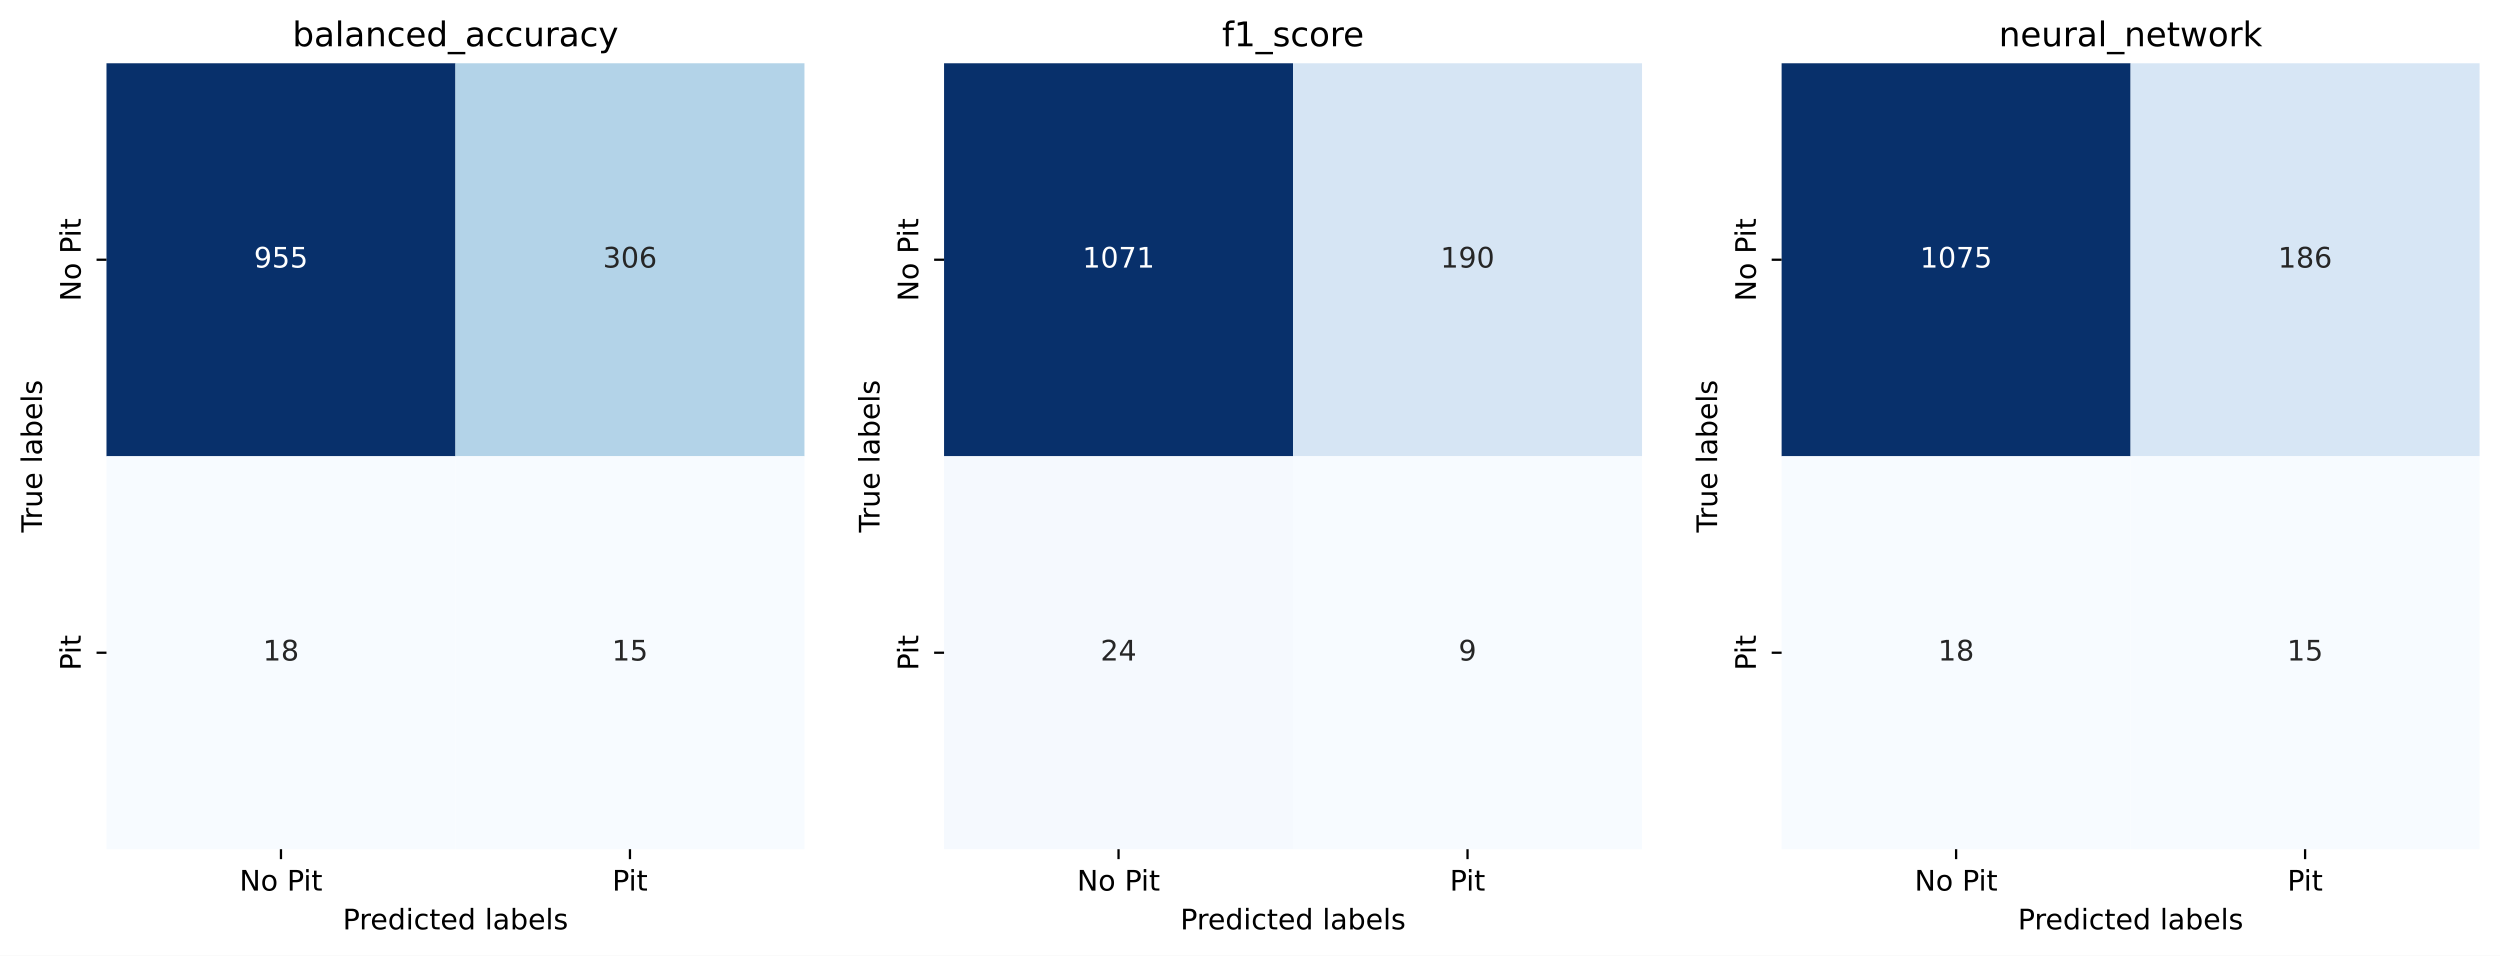
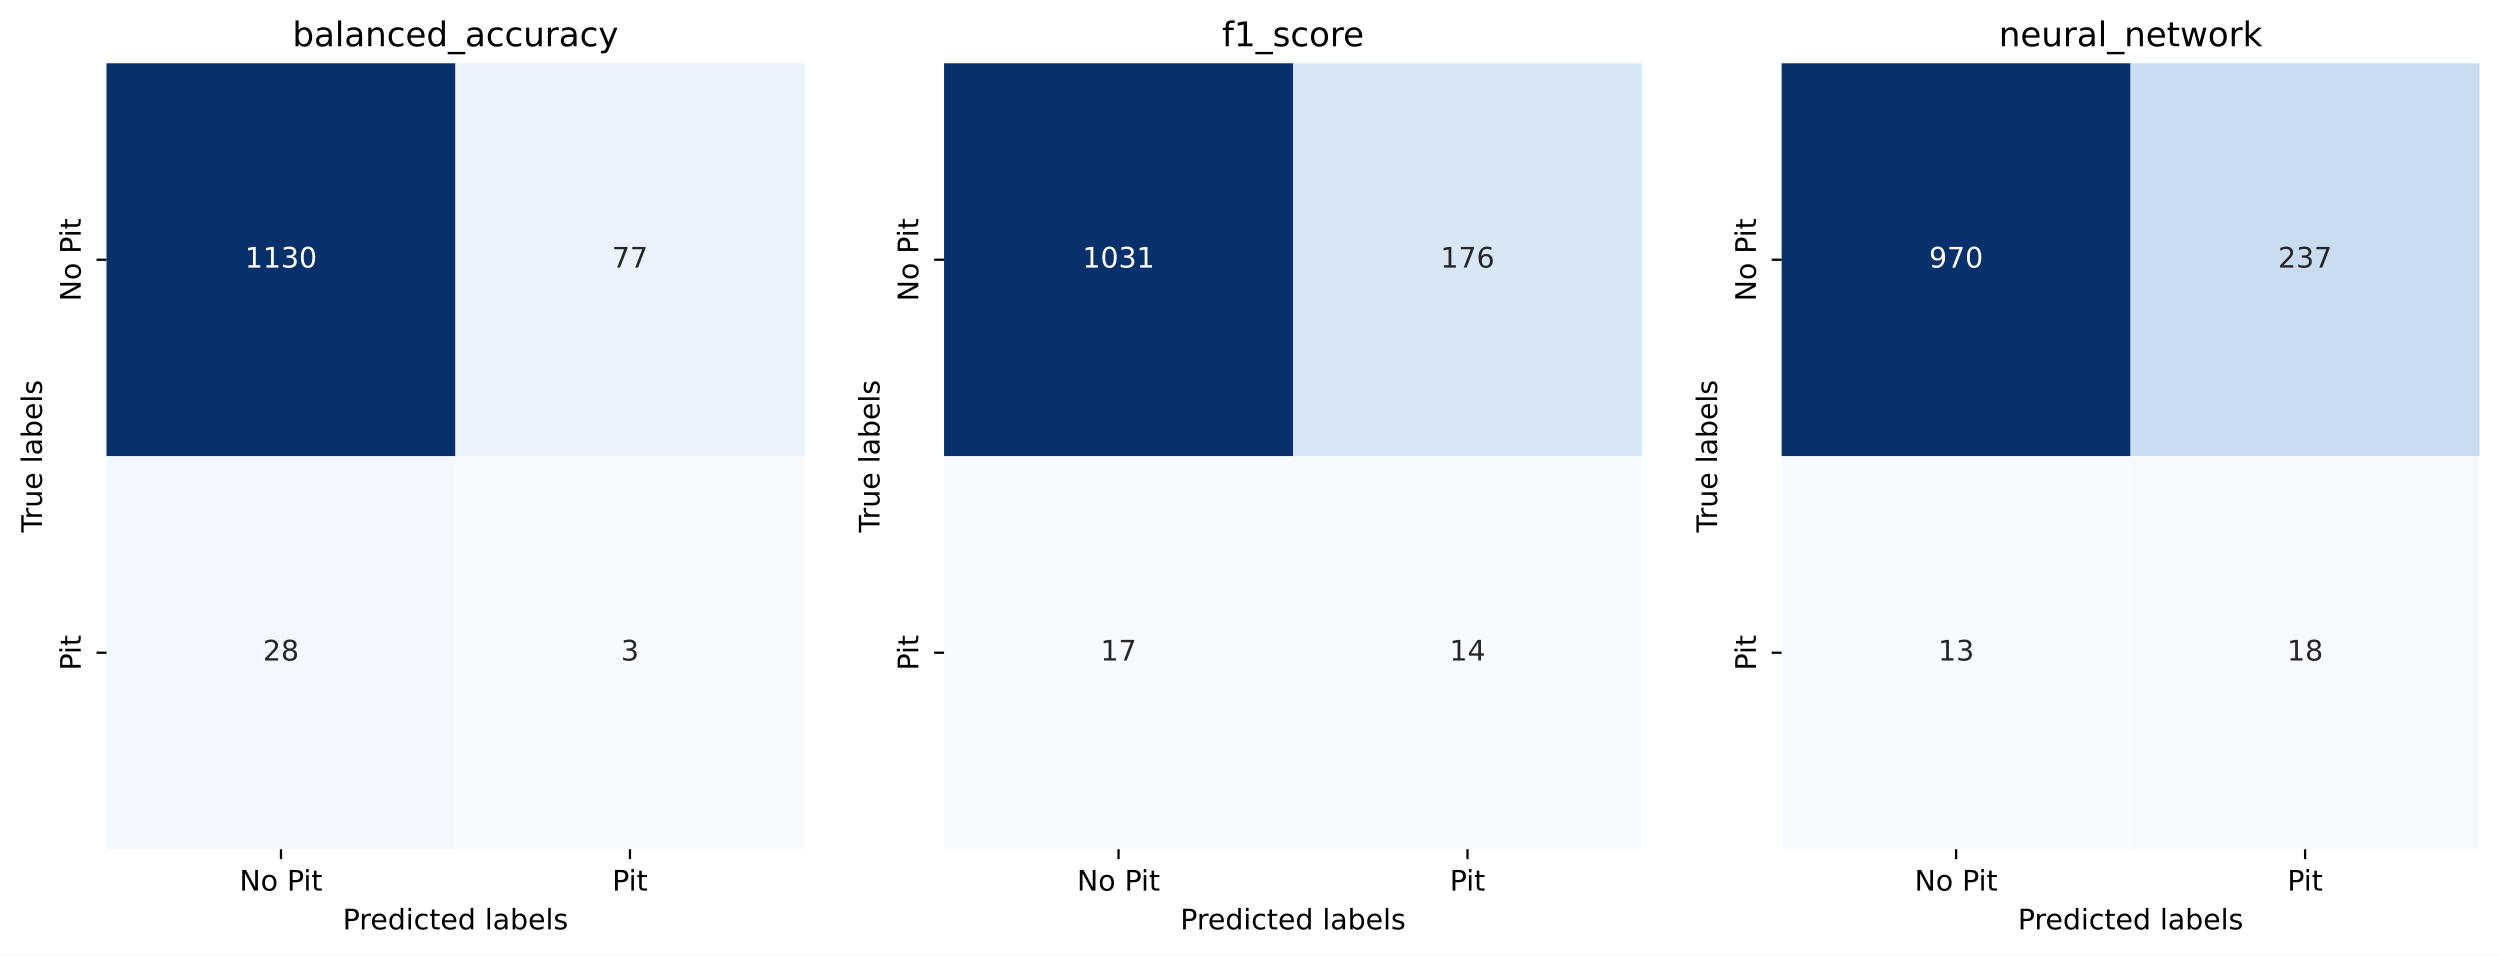
<svg xmlns="http://www.w3.org/2000/svg" xmlns:xlink="http://www.w3.org/1999/xlink" width="881.756pt" height="337.074pt" viewBox="0 0 881.756 337.074" version="1.1">
  <defs>
    <style type="text/css">*{stroke-linejoin: round; stroke-linecap: butt}</style>
  </defs>
  <g id="figure_1">
    <g id="patch_1">
      <path d="M 0 337.074  L 881.756 337.074  L 881.756 0  L 0 0  z " style="fill: #ffffff" />
    </g>
    <g id="axes_1">
      <g id="patch_2">
        <path d="M 37.556 299.518  L 283.733 299.518  L 283.733 22.318  L 37.556 22.318  z " style="fill: #ffffff" />
      </g>
      <g id="QuadMesh_1">
-         <path d="M 37.556 22.318  L 160.644 22.318  L 160.644 160.918  L 37.556 160.918  L 37.556 22.318  " clip-path="url(#pa06f7197fa)" style="fill: #08306b" />
-         <path d="M 160.644 22.318  L 283.733 22.318  L 283.733 160.918  L 160.644 160.918  L 160.644 22.318  " clip-path="url(#pa06f7197fa)" style="fill: #b3d3e8" />
-         <path d="M 37.556 160.918  L 160.644 160.918  L 160.644 299.518  L 37.556 299.518  L 37.556 160.918  " clip-path="url(#pa06f7197fa)" style="fill: #f7fbff" />
-         <path d="M 160.644 160.918  L 283.733 160.918  L 283.733 299.518  L 160.644 299.518  L 160.644 160.918  " clip-path="url(#pa06f7197fa)" style="fill: #f7fbff" />
+         <path d="M 37.556 22.318  L 160.644 22.318  L 160.644 160.918  L 37.556 160.918  L 37.556 22.318  " clip-path="url(#pa696f016d9)" style="fill: #08306b" />
+         <path d="M 160.644 22.318  L 283.733 22.318  L 283.733 160.918  L 160.644 160.918  L 160.644 22.318  " clip-path="url(#pa696f016d9)" style="fill: #eaf3fb" />
+         <path d="M 37.556 160.918  L 160.644 160.918  L 160.644 299.518  L 37.556 299.518  L 37.556 160.918  " clip-path="url(#pa696f016d9)" style="fill: #f3f8fe" />
+         <path d="M 160.644 160.918  L 283.733 160.918  L 283.733 299.518  L 160.644 299.518  L 160.644 160.918  " clip-path="url(#pa696f016d9)" style="fill: #f7fbff" />
      </g>
      <g id="matplotlib.axis_1">
        <g id="xtick_1">
          <g id="line2d_1">
            <defs>
-               <path id="m67574d84f0" d="M 0 0  L 0 3.5  " style="stroke: #000000; stroke-width: 0.8" />
+               <path id="m211d14f807" d="M 0 0  L 0 3.5  " style="stroke: #000000; stroke-width: 0.8" />
            </defs>
            <g>
-               <use xlink:href="#m67574d84f0" x="99.1" y="299.518" style="stroke: #000000; stroke-width: 0.8" />
+               <use xlink:href="#m211d14f807" x="99.1" y="299.518" style="stroke: #000000; stroke-width: 0.8" />
            </g>
          </g>
          <g id="text_1">
            <g transform="translate(84.45974 314.1166) scale(0.1 -0.1)">
              <defs>
                <path id="DejaVuSans-4e" d="M 628 4666  L 1478 4666  L 3547 763  L 3547 4666  L 4159 4666  L 4159 0  L 3309 0  L 1241 3903  L 1241 0  L 628 0  L 628 4666  z " transform="scale(0.015625)" />
                <path id="DejaVuSans-6f" d="M 1959 3097  Q 1497 3097 1228 2736  Q 959 2375 959 1747  Q 959 1119 1226 758  Q 1494 397 1959 397  Q 2419 397 2687 759  Q 2956 1122 2956 1747  Q 2956 2369 2687 2733  Q 2419 3097 1959 3097  z M 1959 3584  Q 2709 3584 3137 3096  Q 3566 2609 3566 1747  Q 3566 888 3137 398  Q 2709 -91 1959 -91  Q 1206 -91 779 398  Q 353 888 353 1747  Q 353 2609 779 3096  Q 1206 3584 1959 3584  z " transform="scale(0.015625)" />
                <path id="DejaVuSans-20" transform="scale(0.015625)" />
                <path id="DejaVuSans-50" d="M 1259 4147  L 1259 2394  L 2053 2394  Q 2494 2394 2734 2622  Q 2975 2850 2975 3272  Q 2975 3691 2734 3919  Q 2494 4147 2053 4147  L 1259 4147  z M 628 4666  L 2053 4666  Q 2838 4666 3239 4311  Q 3641 3956 3641 3272  Q 3641 2581 3239 2228  Q 2838 1875 2053 1875  L 1259 1875  L 1259 0  L 628 0  L 628 4666  z " transform="scale(0.015625)" />
                <path id="DejaVuSans-69" d="M 603 3500  L 1178 3500  L 1178 0  L 603 0  L 603 3500  z M 603 4863  L 1178 4863  L 1178 4134  L 603 4134  L 603 4863  z " transform="scale(0.015625)" />
                <path id="DejaVuSans-74" d="M 1172 4494  L 1172 3500  L 2356 3500  L 2356 3053  L 1172 3053  L 1172 1153  Q 1172 725 1289 603  Q 1406 481 1766 481  L 2356 481  L 2356 0  L 1766 0  Q 1100 0 847 248  Q 594 497 594 1153  L 594 3053  L 172 3053  L 172 3500  L 594 3500  L 594 4494  L 1172 4494  z " transform="scale(0.015625)" />
              </defs>
              <use xlink:href="#DejaVuSans-4e" />
              <use xlink:href="#DejaVuSans-6f" x="74.805" />
              <use xlink:href="#DejaVuSans-20" x="135.986" />
              <use xlink:href="#DejaVuSans-50" x="167.773" />
              <use xlink:href="#DejaVuSans-69" x="225.826" />
              <use xlink:href="#DejaVuSans-74" x="253.609" />
            </g>
          </g>
        </g>
        <g id="xtick_2">
          <g id="line2d_2">
            <g>
-               <use xlink:href="#m67574d84f0" x="222.189" y="299.518" style="stroke: #000000; stroke-width: 0.8" />
+               <use xlink:href="#m211d14f807" x="222.189" y="299.518" style="stroke: #000000; stroke-width: 0.8" />
            </g>
          </g>
          <g id="text_2">
            <g transform="translate(215.937 314.1166) scale(0.1 -0.1)">
              <use xlink:href="#DejaVuSans-50" />
              <use xlink:href="#DejaVuSans-69" x="58.053" />
              <use xlink:href="#DejaVuSans-74" x="85.836" />
            </g>
          </g>
        </g>
        <g id="text_3">
          <g transform="translate(120.8875 327.7947) scale(0.1 -0.1)">
            <defs>
              <path id="DejaVuSans-72" d="M 2631 2963  Q 2534 3019 2420 3045  Q 2306 3072 2169 3072  Q 1681 3072 1420 2755  Q 1159 2438 1159 1844  L 1159 0  L 581 0  L 581 3500  L 1159 3500  L 1159 2956  Q 1341 3275 1631 3429  Q 1922 3584 2338 3584  Q 2397 3584 2469 3576  Q 2541 3569 2628 3553  L 2631 2963  z " transform="scale(0.015625)" />
              <path id="DejaVuSans-65" d="M 3597 1894  L 3597 1613  L 953 1613  Q 991 1019 1311 708  Q 1631 397 2203 397  Q 2534 397 2845 478  Q 3156 559 3463 722  L 3463 178  Q 3153 47 2828 -22  Q 2503 -91 2169 -91  Q 1331 -91 842 396  Q 353 884 353 1716  Q 353 2575 817 3079  Q 1281 3584 2069 3584  Q 2775 3584 3186 3129  Q 3597 2675 3597 1894  z M 3022 2063  Q 3016 2534 2758 2815  Q 2500 3097 2075 3097  Q 1594 3097 1305 2825  Q 1016 2553 972 2059  L 3022 2063  z " transform="scale(0.015625)" />
              <path id="DejaVuSans-64" d="M 2906 2969  L 2906 4863  L 3481 4863  L 3481 0  L 2906 0  L 2906 525  Q 2725 213 2448 61  Q 2172 -91 1784 -91  Q 1150 -91 751 415  Q 353 922 353 1747  Q 353 2572 751 3078  Q 1150 3584 1784 3584  Q 2172 3584 2448 3432  Q 2725 3281 2906 2969  z M 947 1747  Q 947 1113 1208 752  Q 1469 391 1925 391  Q 2381 391 2643 752  Q 2906 1113 2906 1747  Q 2906 2381 2643 2742  Q 2381 3103 1925 3103  Q 1469 3103 1208 2742  Q 947 2381 947 1747  z " transform="scale(0.015625)" />
              <path id="DejaVuSans-63" d="M 3122 3366  L 3122 2828  Q 2878 2963 2633 3030  Q 2388 3097 2138 3097  Q 1578 3097 1268 2742  Q 959 2388 959 1747  Q 959 1106 1268 751  Q 1578 397 2138 397  Q 2388 397 2633 464  Q 2878 531 3122 666  L 3122 134  Q 2881 22 2623 -34  Q 2366 -91 2075 -91  Q 1284 -91 818 406  Q 353 903 353 1747  Q 353 2603 823 3093  Q 1294 3584 2113 3584  Q 2378 3584 2631 3529  Q 2884 3475 3122 3366  z " transform="scale(0.015625)" />
              <path id="DejaVuSans-6c" d="M 603 4863  L 1178 4863  L 1178 0  L 603 0  L 603 4863  z " transform="scale(0.015625)" />
              <path id="DejaVuSans-61" d="M 2194 1759  Q 1497 1759 1228 1600  Q 959 1441 959 1056  Q 959 750 1161 570  Q 1363 391 1709 391  Q 2188 391 2477 730  Q 2766 1069 2766 1631  L 2766 1759  L 2194 1759  z M 3341 1997  L 3341 0  L 2766 0  L 2766 531  Q 2569 213 2275 61  Q 1981 -91 1556 -91  Q 1019 -91 701 211  Q 384 513 384 1019  Q 384 1609 779 1909  Q 1175 2209 1959 2209  L 2766 2209  L 2766 2266  Q 2766 2663 2505 2880  Q 2244 3097 1772 3097  Q 1472 3097 1187 3025  Q 903 2953 641 2809  L 641 3341  Q 956 3463 1253 3523  Q 1550 3584 1831 3584  Q 2591 3584 2966 3190  Q 3341 2797 3341 1997  z " transform="scale(0.015625)" />
              <path id="DejaVuSans-62" d="M 3116 1747  Q 3116 2381 2855 2742  Q 2594 3103 2138 3103  Q 1681 3103 1420 2742  Q 1159 2381 1159 1747  Q 1159 1113 1420 752  Q 1681 391 2138 391  Q 2594 391 2855 752  Q 3116 1113 3116 1747  z M 1159 2969  Q 1341 3281 1617 3432  Q 1894 3584 2278 3584  Q 2916 3584 3314 3078  Q 3713 2572 3713 1747  Q 3713 922 3314 415  Q 2916 -91 2278 -91  Q 1894 -91 1617 61  Q 1341 213 1159 525  L 1159 0  L 581 0  L 581 4863  L 1159 4863  L 1159 2969  z " transform="scale(0.015625)" />
              <path id="DejaVuSans-73" d="M 2834 3397  L 2834 2853  Q 2591 2978 2328 3040  Q 2066 3103 1784 3103  Q 1356 3103 1142 2972  Q 928 2841 928 2578  Q 928 2378 1081 2264  Q 1234 2150 1697 2047  L 1894 2003  Q 2506 1872 2764 1633  Q 3022 1394 3022 966  Q 3022 478 2636 193  Q 2250 -91 1575 -91  Q 1294 -91 989 -36  Q 684 19 347 128  L 347 722  Q 666 556 975 473  Q 1284 391 1588 391  Q 1994 391 2212 530  Q 2431 669 2431 922  Q 2431 1156 2273 1281  Q 2116 1406 1581 1522  L 1381 1569  Q 847 1681 609 1914  Q 372 2147 372 2553  Q 372 3047 722 3315  Q 1072 3584 1716 3584  Q 2034 3584 2315 3537  Q 2597 3491 2834 3397  z " transform="scale(0.015625)" />
            </defs>
            <use xlink:href="#DejaVuSans-50" />
            <use xlink:href="#DejaVuSans-72" x="58.553" />
            <use xlink:href="#DejaVuSans-65" x="97.416" />
            <use xlink:href="#DejaVuSans-64" x="158.939" />
            <use xlink:href="#DejaVuSans-69" x="222.416" />
            <use xlink:href="#DejaVuSans-63" x="250.199" />
            <use xlink:href="#DejaVuSans-74" x="305.18" />
            <use xlink:href="#DejaVuSans-65" x="344.389" />
            <use xlink:href="#DejaVuSans-64" x="405.912" />
            <use xlink:href="#DejaVuSans-20" x="469.389" />
            <use xlink:href="#DejaVuSans-6c" x="501.176" />
            <use xlink:href="#DejaVuSans-61" x="528.959" />
            <use xlink:href="#DejaVuSans-62" x="590.238" />
            <use xlink:href="#DejaVuSans-65" x="653.715" />
            <use xlink:href="#DejaVuSans-6c" x="715.238" />
            <use xlink:href="#DejaVuSans-73" x="743.021" />
          </g>
        </g>
      </g>
      <g id="matplotlib.axis_2">
        <g id="ytick_1">
          <g id="line2d_3">
            <defs>
-               <path id="m6590f3de34" d="M 0 0  L -3.5 0  " style="stroke: #000000; stroke-width: 0.8" />
+               <path id="mee64a0649a" d="M 0 0  L -3.5 0  " style="stroke: #000000; stroke-width: 0.8" />
            </defs>
            <g>
-               <use xlink:href="#m6590f3de34" x="37.556" y="91.618" style="stroke: #000000; stroke-width: 0.8" />
+               <use xlink:href="#mee64a0649a" x="37.556" y="91.618" style="stroke: #000000; stroke-width: 0.8" />
            </g>
          </g>
          <g id="text_4">
            <g transform="translate(28.47656 106.2588) rotate(-90) scale(0.1 -0.1)">
              <use xlink:href="#DejaVuSans-4e" />
              <use xlink:href="#DejaVuSans-6f" x="74.805" />
              <use xlink:href="#DejaVuSans-20" x="135.986" />
              <use xlink:href="#DejaVuSans-50" x="167.773" />
              <use xlink:href="#DejaVuSans-69" x="225.826" />
              <use xlink:href="#DejaVuSans-74" x="253.609" />
            </g>
          </g>
        </g>
        <g id="ytick_2">
          <g id="line2d_4">
            <g>
-               <use xlink:href="#m6590f3de34" x="37.556" y="230.218" style="stroke: #000000; stroke-width: 0.8" />
+               <use xlink:href="#mee64a0649a" x="37.556" y="230.218" style="stroke: #000000; stroke-width: 0.8" />
            </g>
          </g>
          <g id="text_5">
            <g transform="translate(28.47656 236.4697) rotate(-90) scale(0.1 -0.1)">
              <use xlink:href="#DejaVuSans-50" />
              <use xlink:href="#DejaVuSans-69" x="58.053" />
              <use xlink:href="#DejaVuSans-74" x="85.836" />
            </g>
          </g>
        </g>
        <g id="text_6">
          <g transform="translate(14.79844 187.822) rotate(-90) scale(0.1 -0.1)">
            <defs>
              <path id="DejaVuSans-54" d="M -19 4666  L 3928 4666  L 3928 4134  L 2272 4134  L 2272 0  L 1638 0  L 1638 4134  L -19 4134  L -19 4666  z " transform="scale(0.015625)" />
              <path id="DejaVuSans-75" d="M 544 1381  L 544 3500  L 1119 3500  L 1119 1403  Q 1119 906 1312 657  Q 1506 409 1894 409  Q 2359 409 2629 706  Q 2900 1003 2900 1516  L 2900 3500  L 3475 3500  L 3475 0  L 2900 0  L 2900 538  Q 2691 219 2414 64  Q 2138 -91 1772 -91  Q 1169 -91 856 284  Q 544 659 544 1381  z M 1991 3584  L 1991 3584  z " transform="scale(0.015625)" />
            </defs>
            <use xlink:href="#DejaVuSans-54" />
            <use xlink:href="#DejaVuSans-72" x="46.334" />
            <use xlink:href="#DejaVuSans-75" x="87.447" />
            <use xlink:href="#DejaVuSans-65" x="150.826" />
            <use xlink:href="#DejaVuSans-20" x="212.35" />
            <use xlink:href="#DejaVuSans-6c" x="244.137" />
            <use xlink:href="#DejaVuSans-61" x="271.92" />
            <use xlink:href="#DejaVuSans-62" x="333.199" />
            <use xlink:href="#DejaVuSans-65" x="396.676" />
            <use xlink:href="#DejaVuSans-6c" x="458.199" />
            <use xlink:href="#DejaVuSans-73" x="485.982" />
          </g>
        </g>
      </g>
      <g id="text_7">
-         <g style="fill: #ffffff" transform="translate(89.55662 94.3775) scale(0.1 -0.1)">
-           <defs>
-             <path id="DejaVuSans-39" d="M 703 97  L 703 672  Q 941 559 1184 500  Q 1428 441 1663 441  Q 2288 441 2617 861  Q 2947 1281 2994 2138  Q 2813 1869 2534 1725  Q 2256 1581 1919 1581  Q 1219 1581 811 2004  Q 403 2428 403 3163  Q 403 3881 828 4315  Q 1253 4750 1959 4750  Q 2769 4750 3195 4129  Q 3622 3509 3622 2328  Q 3622 1225 3098 567  Q 2575 -91 1691 -91  Q 1453 -91 1209 -44  Q 966 3 703 97  z M 1959 2075  Q 2384 2075 2632 2365  Q 2881 2656 2881 3163  Q 2881 3666 2632 3958  Q 2384 4250 1959 4250  Q 1534 4250 1286 3958  Q 1038 3666 1038 3163  Q 1038 2656 1286 2365  Q 1534 2075 1959 2075  z " transform="scale(0.015625)" />
-             <path id="DejaVuSans-35" d="M 691 4666  L 3169 4666  L 3169 4134  L 1269 4134  L 1269 2991  Q 1406 3038 1543 3061  Q 1681 3084 1819 3084  Q 2600 3084 3056 2656  Q 3513 2228 3513 1497  Q 3513 744 3044 326  Q 2575 -91 1722 -91  Q 1428 -91 1123 -41  Q 819 9 494 109  L 494 744  Q 775 591 1075 516  Q 1375 441 1709 441  Q 2250 441 2565 725  Q 2881 1009 2881 1497  Q 2881 1984 2565 2268  Q 2250 2553 1709 2553  Q 1456 2553 1204 2497  Q 953 2441 691 2322  L 691 4666  z " transform="scale(0.015625)" />
-           </defs>
-           <use xlink:href="#DejaVuSans-39" />
-           <use xlink:href="#DejaVuSans-35" x="63.623" />
-           <use xlink:href="#DejaVuSans-35" x="127.246" />
-         </g>
-       </g>
-       <g id="text_8">
-         <g style="fill: #262626" transform="translate(212.6449 94.3775) scale(0.1 -0.1)">
-           <defs>
+         <g style="fill: #ffffff" transform="translate(86.37537 94.3775) scale(0.1 -0.1)">
+           <defs>
+             <path id="DejaVuSans-31" d="M 794 531  L 1825 531  L 1825 4091  L 703 3866  L 703 4441  L 1819 4666  L 2450 4666  L 2450 531  L 3481 531  L 3481 0  L 794 0  L 794 531  z " transform="scale(0.015625)" />
            <path id="DejaVuSans-33" d="M 2597 2516  Q 3050 2419 3304 2112  Q 3559 1806 3559 1356  Q 3559 666 3084 287  Q 2609 -91 1734 -91  Q 1441 -91 1130 -33  Q 819 25 488 141  L 488 750  Q 750 597 1062 519  Q 1375 441 1716 441  Q 2309 441 2620 675  Q 2931 909 2931 1356  Q 2931 1769 2642 2001  Q 2353 2234 1838 2234  L 1294 2234  L 1294 2753  L 1863 2753  Q 2328 2753 2575 2939  Q 2822 3125 2822 3475  Q 2822 3834 2567 4026  Q 2313 4219 1838 4219  Q 1578 4219 1281 4162  Q 984 4106 628 3988  L 628 4550  Q 988 4650 1302 4700  Q 1616 4750 1894 4750  Q 2613 4750 3031 4423  Q 3450 4097 3450 3541  Q 3450 3153 3228 2886  Q 3006 2619 2597 2516  z " transform="scale(0.015625)" />
            <path id="DejaVuSans-30" d="M 2034 4250  Q 1547 4250 1301 3770  Q 1056 3291 1056 2328  Q 1056 1369 1301 889  Q 1547 409 2034 409  Q 2525 409 2770 889  Q 3016 1369 3016 2328  Q 3016 3291 2770 3770  Q 2525 4250 2034 4250  z M 2034 4750  Q 2819 4750 3233 4129  Q 3647 3509 3647 2328  Q 3647 1150 3233 529  Q 2819 -91 2034 -91  Q 1250 -91 836 529  Q 422 1150 422 2328  Q 422 3509 836 4129  Q 1250 4750 2034 4750  z " transform="scale(0.015625)" />
-             <path id="DejaVuSans-36" d="M 2113 2584  Q 1688 2584 1439 2293  Q 1191 2003 1191 1497  Q 1191 994 1439 701  Q 1688 409 2113 409  Q 2538 409 2786 701  Q 3034 994 3034 1497  Q 3034 2003 2786 2293  Q 2538 2584 2113 2584  z M 3366 4563  L 3366 3988  Q 3128 4100 2886 4159  Q 2644 4219 2406 4219  Q 1781 4219 1451 3797  Q 1122 3375 1075 2522  Q 1259 2794 1537 2939  Q 1816 3084 2150 3084  Q 2853 3084 3261 2657  Q 3669 2231 3669 1497  Q 3669 778 3244 343  Q 2819 -91 2113 -91  Q 1303 -91 875 529  Q 447 1150 447 2328  Q 447 3434 972 4092  Q 1497 4750 2381 4750  Q 2619 4750 2861 4703  Q 3103 4656 3366 4563  z " transform="scale(0.015625)" />
-           </defs>
-           <use xlink:href="#DejaVuSans-33" />
-           <use xlink:href="#DejaVuSans-30" x="63.623" />
-           <use xlink:href="#DejaVuSans-36" x="127.246" />
+           </defs>
+           <use xlink:href="#DejaVuSans-31" />
+           <use xlink:href="#DejaVuSans-31" x="63.623" />
+           <use xlink:href="#DejaVuSans-33" x="127.246" />
+           <use xlink:href="#DejaVuSans-30" x="190.869" />
+         </g>
+       </g>
+       <g id="text_8">
+         <g style="fill: #262626" transform="translate(215.8261 94.3775) scale(0.1 -0.1)">
+           <defs>
+             <path id="DejaVuSans-37" d="M 525 4666  L 3525 4666  L 3525 4397  L 1831 0  L 1172 0  L 2766 4134  L 525 4134  L 525 4666  z " transform="scale(0.015625)" />
+           </defs>
+           <use xlink:href="#DejaVuSans-37" />
+           <use xlink:href="#DejaVuSans-37" x="63.623" />
        </g>
      </g>
      <g id="text_9">
        <g style="fill: #262626" transform="translate(92.73787 232.9775) scale(0.1 -0.1)">
          <defs>
-             <path id="DejaVuSans-31" d="M 794 531  L 1825 531  L 1825 4091  L 703 3866  L 703 4441  L 1819 4666  L 2450 4666  L 2450 531  L 3481 531  L 3481 0  L 794 0  L 794 531  z " transform="scale(0.015625)" />
+             <path id="DejaVuSans-32" d="M 1228 531  L 3431 531  L 3431 0  L 469 0  L 469 531  Q 828 903 1448 1529  Q 2069 2156 2228 2338  Q 2531 2678 2651 2914  Q 2772 3150 2772 3378  Q 2772 3750 2511 3984  Q 2250 4219 1831 4219  Q 1534 4219 1204 4116  Q 875 4013 500 3803  L 500 4441  Q 881 4594 1212 4672  Q 1544 4750 1819 4750  Q 2544 4750 2975 4387  Q 3406 4025 3406 3419  Q 3406 3131 3298 2873  Q 3191 2616 2906 2266  Q 2828 2175 2409 1742  Q 1991 1309 1228 531  z " transform="scale(0.015625)" />
            <path id="DejaVuSans-38" d="M 2034 2216  Q 1584 2216 1326 1975  Q 1069 1734 1069 1313  Q 1069 891 1326 650  Q 1584 409 2034 409  Q 2484 409 2743 651  Q 3003 894 3003 1313  Q 3003 1734 2745 1975  Q 2488 2216 2034 2216  z M 1403 2484  Q 997 2584 770 2862  Q 544 3141 544 3541  Q 544 4100 942 4425  Q 1341 4750 2034 4750  Q 2731 4750 3128 4425  Q 3525 4100 3525 3541  Q 3525 3141 3298 2862  Q 3072 2584 2669 2484  Q 3125 2378 3379 2068  Q 3634 1759 3634 1313  Q 3634 634 3220 271  Q 2806 -91 2034 -91  Q 1263 -91 848 271  Q 434 634 434 1313  Q 434 1759 690 2068  Q 947 2378 1403 2484  z M 1172 3481  Q 1172 3119 1398 2916  Q 1625 2713 2034 2713  Q 2441 2713 2670 2916  Q 2900 3119 2900 3481  Q 2900 3844 2670 4047  Q 2441 4250 2034 4250  Q 1625 4250 1398 4047  Q 1172 3844 1172 3481  z " transform="scale(0.015625)" />
          </defs>
-           <use xlink:href="#DejaVuSans-31" />
+           <use xlink:href="#DejaVuSans-32" />
          <use xlink:href="#DejaVuSans-38" x="63.623" />
        </g>
      </g>
      <g id="text_10">
-         <g style="fill: #262626" transform="translate(215.8261 232.9775) scale(0.1 -0.1)">
-           <use xlink:href="#DejaVuSans-31" />
-           <use xlink:href="#DejaVuSans-35" x="63.623" />
+         <g style="fill: #262626" transform="translate(219.0074 232.9775) scale(0.1 -0.1)">
+           <use xlink:href="#DejaVuSans-33" />
        </g>
      </g>
      <g id="text_11">
        <g transform="translate(103.141 16.31812) scale(0.12 -0.12)">
          <defs>
            <path id="DejaVuSans-6e" d="M 3513 2113  L 3513 0  L 2938 0  L 2938 2094  Q 2938 2591 2744 2837  Q 2550 3084 2163 3084  Q 1697 3084 1428 2787  Q 1159 2491 1159 1978  L 1159 0  L 581 0  L 581 3500  L 1159 3500  L 1159 2956  Q 1366 3272 1645 3428  Q 1925 3584 2291 3584  Q 2894 3584 3203 3211  Q 3513 2838 3513 2113  z " transform="scale(0.015625)" />
            <path id="DejaVuSans-5f" d="M 3263 -1063  L 3263 -1509  L -63 -1509  L -63 -1063  L 3263 -1063  z " transform="scale(0.015625)" />
            <path id="DejaVuSans-79" d="M 2059 -325  Q 1816 -950 1584 -1140  Q 1353 -1331 966 -1331  L 506 -1331  L 506 -850  L 844 -850  Q 1081 -850 1212 -737  Q 1344 -625 1503 -206  L 1606 56  L 191 3500  L 800 3500  L 1894 763  L 2988 3500  L 3597 3500  L 2059 -325  z " transform="scale(0.015625)" />
          </defs>
          <use xlink:href="#DejaVuSans-62" />
          <use xlink:href="#DejaVuSans-61" x="63.477" />
          <use xlink:href="#DejaVuSans-6c" x="124.756" />
          <use xlink:href="#DejaVuSans-61" x="152.539" />
          <use xlink:href="#DejaVuSans-6e" x="213.818" />
          <use xlink:href="#DejaVuSans-63" x="277.197" />
          <use xlink:href="#DejaVuSans-65" x="332.178" />
          <use xlink:href="#DejaVuSans-64" x="393.701" />
          <use xlink:href="#DejaVuSans-5f" x="457.178" />
          <use xlink:href="#DejaVuSans-61" x="507.178" />
          <use xlink:href="#DejaVuSans-63" x="568.457" />
          <use xlink:href="#DejaVuSans-63" x="623.438" />
          <use xlink:href="#DejaVuSans-75" x="678.418" />
          <use xlink:href="#DejaVuSans-72" x="741.797" />
          <use xlink:href="#DejaVuSans-61" x="782.91" />
          <use xlink:href="#DejaVuSans-63" x="844.189" />
          <use xlink:href="#DejaVuSans-79" x="899.17" />
        </g>
      </g>
    </g>
    <g id="axes_2">
      <g id="patch_3">
        <path d="M 332.968 299.518  L 579.144 299.518  L 579.144 22.318  L 332.968 22.318  z " style="fill: #ffffff" />
      </g>
      <g id="QuadMesh_2">
-         <path d="M 332.968 22.318  L 456.056 22.318  L 456.056 160.918  L 332.968 160.918  L 332.968 22.318  " clip-path="url(#pcb07cebabc)" style="fill: #08306b" />
-         <path d="M 456.056 22.318  L 579.144 22.318  L 579.144 160.918  L 456.056 160.918  L 456.056 22.318  " clip-path="url(#pcb07cebabc)" style="fill: #d6e5f4" />
-         <path d="M 332.968 160.918  L 456.056 160.918  L 456.056 299.518  L 332.968 299.518  L 332.968 160.918  " clip-path="url(#pcb07cebabc)" style="fill: #f5f9fe" />
-         <path d="M 456.056 160.918  L 579.144 160.918  L 579.144 299.518  L 456.056 299.518  L 456.056 160.918  " clip-path="url(#pcb07cebabc)" style="fill: #f7fbff" />
+         <path d="M 332.968 22.318  L 456.056 22.318  L 456.056 160.918  L 332.968 160.918  L 332.968 22.318  " clip-path="url(#pa019aa3d5d)" style="fill: #08306b" />
+         <path d="M 456.056 22.318  L 579.144 22.318  L 579.144 160.918  L 456.056 160.918  L 456.056 22.318  " clip-path="url(#pa019aa3d5d)" style="fill: #d8e7f5" />
+         <path d="M 332.968 160.918  L 456.056 160.918  L 456.056 299.518  L 332.968 299.518  L 332.968 160.918  " clip-path="url(#pa019aa3d5d)" style="fill: #f7fbff" />
+         <path d="M 456.056 160.918  L 579.144 160.918  L 579.144 299.518  L 456.056 299.518  L 456.056 160.918  " clip-path="url(#pa019aa3d5d)" style="fill: #f7fbff" />
      </g>
      <g id="matplotlib.axis_3">
        <g id="xtick_3">
          <g id="line2d_5">
            <g>
-               <use xlink:href="#m67574d84f0" x="394.512" y="299.518" style="stroke: #000000; stroke-width: 0.8" />
+               <use xlink:href="#m211d14f807" x="394.512" y="299.518" style="stroke: #000000; stroke-width: 0.8" />
            </g>
          </g>
          <g id="text_12">
            <g transform="translate(379.8715 314.1166) scale(0.1 -0.1)">
              <use xlink:href="#DejaVuSans-4e" />
              <use xlink:href="#DejaVuSans-6f" x="74.805" />
              <use xlink:href="#DejaVuSans-20" x="135.986" />
              <use xlink:href="#DejaVuSans-50" x="167.773" />
              <use xlink:href="#DejaVuSans-69" x="225.826" />
              <use xlink:href="#DejaVuSans-74" x="253.609" />
            </g>
          </g>
        </g>
        <g id="xtick_4">
          <g id="line2d_6">
            <g>
-               <use xlink:href="#m67574d84f0" x="517.6" y="299.518" style="stroke: #000000; stroke-width: 0.8" />
+               <use xlink:href="#m211d14f807" x="517.6" y="299.518" style="stroke: #000000; stroke-width: 0.8" />
            </g>
          </g>
          <g id="text_13">
            <g transform="translate(511.3488 314.1166) scale(0.1 -0.1)">
              <use xlink:href="#DejaVuSans-50" />
              <use xlink:href="#DejaVuSans-69" x="58.053" />
              <use xlink:href="#DejaVuSans-74" x="85.836" />
            </g>
          </g>
        </g>
        <g id="text_14">
          <g transform="translate(416.2992 327.7947) scale(0.1 -0.1)">
            <use xlink:href="#DejaVuSans-50" />
            <use xlink:href="#DejaVuSans-72" x="58.553" />
            <use xlink:href="#DejaVuSans-65" x="97.416" />
            <use xlink:href="#DejaVuSans-64" x="158.939" />
            <use xlink:href="#DejaVuSans-69" x="222.416" />
            <use xlink:href="#DejaVuSans-63" x="250.199" />
            <use xlink:href="#DejaVuSans-74" x="305.18" />
            <use xlink:href="#DejaVuSans-65" x="344.389" />
            <use xlink:href="#DejaVuSans-64" x="405.912" />
            <use xlink:href="#DejaVuSans-20" x="469.389" />
            <use xlink:href="#DejaVuSans-6c" x="501.176" />
            <use xlink:href="#DejaVuSans-61" x="528.959" />
            <use xlink:href="#DejaVuSans-62" x="590.238" />
            <use xlink:href="#DejaVuSans-65" x="653.715" />
            <use xlink:href="#DejaVuSans-6c" x="715.238" />
            <use xlink:href="#DejaVuSans-73" x="743.021" />
          </g>
        </g>
      </g>
      <g id="matplotlib.axis_4">
        <g id="ytick_3">
          <g id="line2d_7">
            <g>
-               <use xlink:href="#m6590f3de34" x="332.968" y="91.618" style="stroke: #000000; stroke-width: 0.8" />
+               <use xlink:href="#mee64a0649a" x="332.968" y="91.618" style="stroke: #000000; stroke-width: 0.8" />
            </g>
          </g>
          <g id="text_15">
            <g transform="translate(323.8883 106.2588) rotate(-90) scale(0.1 -0.1)">
              <use xlink:href="#DejaVuSans-4e" />
              <use xlink:href="#DejaVuSans-6f" x="74.805" />
              <use xlink:href="#DejaVuSans-20" x="135.986" />
              <use xlink:href="#DejaVuSans-50" x="167.773" />
              <use xlink:href="#DejaVuSans-69" x="225.826" />
              <use xlink:href="#DejaVuSans-74" x="253.609" />
            </g>
          </g>
        </g>
        <g id="ytick_4">
          <g id="line2d_8">
            <g>
-               <use xlink:href="#m6590f3de34" x="332.968" y="230.218" style="stroke: #000000; stroke-width: 0.8" />
+               <use xlink:href="#mee64a0649a" x="332.968" y="230.218" style="stroke: #000000; stroke-width: 0.8" />
            </g>
          </g>
          <g id="text_16">
            <g transform="translate(323.8883 236.4697) rotate(-90) scale(0.1 -0.1)">
              <use xlink:href="#DejaVuSans-50" />
              <use xlink:href="#DejaVuSans-69" x="58.053" />
              <use xlink:href="#DejaVuSans-74" x="85.836" />
            </g>
          </g>
        </g>
        <g id="text_17">
          <g transform="translate(310.2102 187.822) rotate(-90) scale(0.1 -0.1)">
            <use xlink:href="#DejaVuSans-54" />
            <use xlink:href="#DejaVuSans-72" x="46.334" />
            <use xlink:href="#DejaVuSans-75" x="87.447" />
            <use xlink:href="#DejaVuSans-65" x="150.826" />
            <use xlink:href="#DejaVuSans-20" x="212.35" />
            <use xlink:href="#DejaVuSans-6c" x="244.137" />
            <use xlink:href="#DejaVuSans-61" x="271.92" />
            <use xlink:href="#DejaVuSans-62" x="333.199" />
            <use xlink:href="#DejaVuSans-65" x="396.676" />
            <use xlink:href="#DejaVuSans-6c" x="458.199" />
            <use xlink:href="#DejaVuSans-73" x="485.982" />
          </g>
        </g>
      </g>
      <g id="text_18">
        <g style="fill: #ffffff" transform="translate(381.7871 94.3775) scale(0.1 -0.1)">
-           <defs>
-             <path id="DejaVuSans-37" d="M 525 4666  L 3525 4666  L 3525 4397  L 1831 0  L 1172 0  L 2766 4134  L 525 4134  L 525 4666  z " transform="scale(0.015625)" />
-           </defs>
          <use xlink:href="#DejaVuSans-31" />
          <use xlink:href="#DejaVuSans-30" x="63.623" />
-           <use xlink:href="#DejaVuSans-37" x="127.246" />
+           <use xlink:href="#DejaVuSans-33" x="127.246" />
          <use xlink:href="#DejaVuSans-31" x="190.869" />
        </g>
      </g>
      <g id="text_19">
        <g style="fill: #262626" transform="translate(508.0566 94.3775) scale(0.1 -0.1)">
-           <use xlink:href="#DejaVuSans-31" />
-           <use xlink:href="#DejaVuSans-39" x="63.623" />
-           <use xlink:href="#DejaVuSans-30" x="127.246" />
+           <defs>
+             <path id="DejaVuSans-36" d="M 2113 2584  Q 1688 2584 1439 2293  Q 1191 2003 1191 1497  Q 1191 994 1439 701  Q 1688 409 2113 409  Q 2538 409 2786 701  Q 3034 994 3034 1497  Q 3034 2003 2786 2293  Q 2538 2584 2113 2584  z M 3366 4563  L 3366 3988  Q 3128 4100 2886 4159  Q 2644 4219 2406 4219  Q 1781 4219 1451 3797  Q 1122 3375 1075 2522  Q 1259 2794 1537 2939  Q 1816 3084 2150 3084  Q 2853 3084 3261 2657  Q 3669 2231 3669 1497  Q 3669 778 3244 343  Q 2819 -91 2113 -91  Q 1303 -91 875 529  Q 447 1150 447 2328  Q 447 3434 972 4092  Q 1497 4750 2381 4750  Q 2619 4750 2861 4703  Q 3103 4656 3366 4563  z " transform="scale(0.015625)" />
+           </defs>
+           <use xlink:href="#DejaVuSans-31" />
+           <use xlink:href="#DejaVuSans-37" x="63.623" />
+           <use xlink:href="#DejaVuSans-36" x="127.246" />
        </g>
      </g>
      <g id="text_20">
        <g style="fill: #262626" transform="translate(388.1496 232.9775) scale(0.1 -0.1)">
-           <defs>
-             <path id="DejaVuSans-32" d="M 1228 531  L 3431 531  L 3431 0  L 469 0  L 469 531  Q 828 903 1448 1529  Q 2069 2156 2228 2338  Q 2531 2678 2651 2914  Q 2772 3150 2772 3378  Q 2772 3750 2511 3984  Q 2250 4219 1831 4219  Q 1534 4219 1204 4116  Q 875 4013 500 3803  L 500 4441  Q 881 4594 1212 4672  Q 1544 4750 1819 4750  Q 2544 4750 2975 4387  Q 3406 4025 3406 3419  Q 3406 3131 3298 2873  Q 3191 2616 2906 2266  Q 2828 2175 2409 1742  Q 1991 1309 1228 531  z " transform="scale(0.015625)" />
+           <use xlink:href="#DejaVuSans-31" />
+           <use xlink:href="#DejaVuSans-37" x="63.623" />
+         </g>
+       </g>
+       <g id="text_21">
+         <g style="fill: #262626" transform="translate(511.2379 232.9775) scale(0.1 -0.1)">
+           <defs>
            <path id="DejaVuSans-34" d="M 2419 4116  L 825 1625  L 2419 1625  L 2419 4116  z M 2253 4666  L 3047 4666  L 3047 1625  L 3713 1625  L 3713 1100  L 3047 1100  L 3047 0  L 2419 0  L 2419 1100  L 313 1100  L 313 1709  L 2253 4666  z " transform="scale(0.015625)" />
          </defs>
-           <use xlink:href="#DejaVuSans-32" />
+           <use xlink:href="#DejaVuSans-31" />
          <use xlink:href="#DejaVuSans-34" x="63.623" />
-         </g>
-       </g>
-       <g id="text_21">
-         <g style="fill: #262626" transform="translate(514.4191 232.9775) scale(0.1 -0.1)">
-           <use xlink:href="#DejaVuSans-39" />
        </g>
      </g>
      <g id="text_22">
        <g transform="translate(431.0072 16.31812) scale(0.12 -0.12)">
          <defs>
            <path id="DejaVuSans-66" d="M 2375 4863  L 2375 4384  L 1825 4384  Q 1516 4384 1395 4259  Q 1275 4134 1275 3809  L 1275 3500  L 2222 3500  L 2222 3053  L 1275 3053  L 1275 0  L 697 0  L 697 3053  L 147 3053  L 147 3500  L 697 3500  L 697 3744  Q 697 4328 969 4595  Q 1241 4863 1831 4863  L 2375 4863  z " transform="scale(0.015625)" />
          </defs>
          <use xlink:href="#DejaVuSans-66" />
          <use xlink:href="#DejaVuSans-31" x="35.205" />
          <use xlink:href="#DejaVuSans-5f" x="98.828" />
          <use xlink:href="#DejaVuSans-73" x="148.828" />
          <use xlink:href="#DejaVuSans-63" x="200.928" />
          <use xlink:href="#DejaVuSans-6f" x="255.908" />
          <use xlink:href="#DejaVuSans-72" x="317.09" />
          <use xlink:href="#DejaVuSans-65" x="355.953" />
        </g>
      </g>
    </g>
    <g id="axes_3">
      <g id="patch_4">
        <path d="M 628.38 299.518  L 874.556 299.518  L 874.556 22.318  L 628.38 22.318  z " style="fill: #ffffff" />
      </g>
      <g id="QuadMesh_3">
-         <path d="M 628.38 22.318  L 751.468 22.318  L 751.468 160.918  L 628.38 160.918  L 628.38 22.318  " clip-path="url(#pd0f6a547f8)" style="fill: #08306b" />
-         <path d="M 751.468 22.318  L 874.556 22.318  L 874.556 160.918  L 751.468 160.918  L 751.468 22.318  " clip-path="url(#pd0f6a547f8)" style="fill: #d7e6f5" />
-         <path d="M 628.38 160.918  L 751.468 160.918  L 751.468 299.518  L 628.38 299.518  L 628.38 160.918  " clip-path="url(#pd0f6a547f8)" style="fill: #f7fbff" />
-         <path d="M 751.468 160.918  L 874.556 160.918  L 874.556 299.518  L 751.468 299.518  L 751.468 160.918  " clip-path="url(#pd0f6a547f8)" style="fill: #f7fbff" />
+         <path d="M 628.38 22.318  L 751.468 22.318  L 751.468 160.918  L 628.38 160.918  L 628.38 22.318  " clip-path="url(#p9a254767b8)" style="fill: #08306b" />
+         <path d="M 751.468 22.318  L 874.556 22.318  L 874.556 160.918  L 751.468 160.918  L 751.468 22.318  " clip-path="url(#p9a254767b8)" style="fill: #caddf0" />
+         <path d="M 628.38 160.918  L 751.468 160.918  L 751.468 299.518  L 628.38 299.518  L 628.38 160.918  " clip-path="url(#p9a254767b8)" style="fill: #f7fbff" />
+         <path d="M 751.468 160.918  L 874.556 160.918  L 874.556 299.518  L 751.468 299.518  L 751.468 160.918  " clip-path="url(#p9a254767b8)" style="fill: #f6faff" />
      </g>
      <g id="matplotlib.axis_5">
        <g id="xtick_5">
          <g id="line2d_9">
            <g>
-               <use xlink:href="#m67574d84f0" x="689.924" y="299.518" style="stroke: #000000; stroke-width: 0.8" />
+               <use xlink:href="#m211d14f807" x="689.924" y="299.518" style="stroke: #000000; stroke-width: 0.8" />
            </g>
          </g>
          <g id="text_23">
            <g transform="translate(675.2833 314.1166) scale(0.1 -0.1)">
              <use xlink:href="#DejaVuSans-4e" />
              <use xlink:href="#DejaVuSans-6f" x="74.805" />
              <use xlink:href="#DejaVuSans-20" x="135.986" />
              <use xlink:href="#DejaVuSans-50" x="167.773" />
              <use xlink:href="#DejaVuSans-69" x="225.826" />
              <use xlink:href="#DejaVuSans-74" x="253.609" />
            </g>
          </g>
        </g>
        <g id="xtick_6">
          <g id="line2d_10">
            <g>
-               <use xlink:href="#m67574d84f0" x="813.012" y="299.518" style="stroke: #000000; stroke-width: 0.8" />
+               <use xlink:href="#m211d14f807" x="813.012" y="299.518" style="stroke: #000000; stroke-width: 0.8" />
            </g>
          </g>
          <g id="text_24">
            <g transform="translate(806.7606 314.1166) scale(0.1 -0.1)">
              <use xlink:href="#DejaVuSans-50" />
              <use xlink:href="#DejaVuSans-69" x="58.053" />
              <use xlink:href="#DejaVuSans-74" x="85.836" />
            </g>
          </g>
        </g>
        <g id="text_25">
          <g transform="translate(711.711 327.7947) scale(0.1 -0.1)">
            <use xlink:href="#DejaVuSans-50" />
            <use xlink:href="#DejaVuSans-72" x="58.553" />
            <use xlink:href="#DejaVuSans-65" x="97.416" />
            <use xlink:href="#DejaVuSans-64" x="158.939" />
            <use xlink:href="#DejaVuSans-69" x="222.416" />
            <use xlink:href="#DejaVuSans-63" x="250.199" />
            <use xlink:href="#DejaVuSans-74" x="305.18" />
            <use xlink:href="#DejaVuSans-65" x="344.389" />
            <use xlink:href="#DejaVuSans-64" x="405.912" />
            <use xlink:href="#DejaVuSans-20" x="469.389" />
            <use xlink:href="#DejaVuSans-6c" x="501.176" />
            <use xlink:href="#DejaVuSans-61" x="528.959" />
            <use xlink:href="#DejaVuSans-62" x="590.238" />
            <use xlink:href="#DejaVuSans-65" x="653.715" />
            <use xlink:href="#DejaVuSans-6c" x="715.238" />
            <use xlink:href="#DejaVuSans-73" x="743.021" />
          </g>
        </g>
      </g>
      <g id="matplotlib.axis_6">
        <g id="ytick_5">
          <g id="line2d_11">
            <g>
-               <use xlink:href="#m6590f3de34" x="628.38" y="91.618" style="stroke: #000000; stroke-width: 0.8" />
+               <use xlink:href="#mee64a0649a" x="628.38" y="91.618" style="stroke: #000000; stroke-width: 0.8" />
            </g>
          </g>
          <g id="text_26">
            <g transform="translate(619.3001 106.2588) rotate(-90) scale(0.1 -0.1)">
              <use xlink:href="#DejaVuSans-4e" />
              <use xlink:href="#DejaVuSans-6f" x="74.805" />
              <use xlink:href="#DejaVuSans-20" x="135.986" />
              <use xlink:href="#DejaVuSans-50" x="167.773" />
              <use xlink:href="#DejaVuSans-69" x="225.826" />
              <use xlink:href="#DejaVuSans-74" x="253.609" />
            </g>
          </g>
        </g>
        <g id="ytick_6">
          <g id="line2d_12">
            <g>
-               <use xlink:href="#m6590f3de34" x="628.38" y="230.218" style="stroke: #000000; stroke-width: 0.8" />
+               <use xlink:href="#mee64a0649a" x="628.38" y="230.218" style="stroke: #000000; stroke-width: 0.8" />
            </g>
          </g>
          <g id="text_27">
            <g transform="translate(619.3001 236.4697) rotate(-90) scale(0.1 -0.1)">
              <use xlink:href="#DejaVuSans-50" />
              <use xlink:href="#DejaVuSans-69" x="58.053" />
              <use xlink:href="#DejaVuSans-74" x="85.836" />
            </g>
          </g>
        </g>
        <g id="text_28">
          <g transform="translate(605.622 187.822) rotate(-90) scale(0.1 -0.1)">
            <use xlink:href="#DejaVuSans-54" />
            <use xlink:href="#DejaVuSans-72" x="46.334" />
            <use xlink:href="#DejaVuSans-75" x="87.447" />
            <use xlink:href="#DejaVuSans-65" x="150.826" />
            <use xlink:href="#DejaVuSans-20" x="212.35" />
            <use xlink:href="#DejaVuSans-6c" x="244.137" />
            <use xlink:href="#DejaVuSans-61" x="271.92" />
            <use xlink:href="#DejaVuSans-62" x="333.199" />
            <use xlink:href="#DejaVuSans-65" x="396.676" />
            <use xlink:href="#DejaVuSans-6c" x="458.199" />
            <use xlink:href="#DejaVuSans-73" x="485.982" />
          </g>
        </g>
      </g>
      <g id="text_29">
-         <g style="fill: #ffffff" transform="translate(677.1989 94.3775) scale(0.1 -0.1)">
-           <use xlink:href="#DejaVuSans-31" />
-           <use xlink:href="#DejaVuSans-30" x="63.623" />
-           <use xlink:href="#DejaVuSans-37" x="127.246" />
-           <use xlink:href="#DejaVuSans-35" x="190.869" />
+         <g style="fill: #ffffff" transform="translate(680.3801 94.3775) scale(0.1 -0.1)">
+           <defs>
+             <path id="DejaVuSans-39" d="M 703 97  L 703 672  Q 941 559 1184 500  Q 1428 441 1663 441  Q 2288 441 2617 861  Q 2947 1281 2994 2138  Q 2813 1869 2534 1725  Q 2256 1581 1919 1581  Q 1219 1581 811 2004  Q 403 2428 403 3163  Q 403 3881 828 4315  Q 1253 4750 1959 4750  Q 2769 4750 3195 4129  Q 3622 3509 3622 2328  Q 3622 1225 3098 567  Q 2575 -91 1691 -91  Q 1453 -91 1209 -44  Q 966 3 703 97  z M 1959 2075  Q 2384 2075 2632 2365  Q 2881 2656 2881 3163  Q 2881 3666 2632 3958  Q 2384 4250 1959 4250  Q 1534 4250 1286 3958  Q 1038 3666 1038 3163  Q 1038 2656 1286 2365  Q 1534 2075 1959 2075  z " transform="scale(0.015625)" />
+           </defs>
+           <use xlink:href="#DejaVuSans-39" />
+           <use xlink:href="#DejaVuSans-37" x="63.623" />
+           <use xlink:href="#DejaVuSans-30" x="127.246" />
        </g>
      </g>
      <g id="text_30">
        <g style="fill: #262626" transform="translate(803.4684 94.3775) scale(0.1 -0.1)">
-           <use xlink:href="#DejaVuSans-31" />
-           <use xlink:href="#DejaVuSans-38" x="63.623" />
-           <use xlink:href="#DejaVuSans-36" x="127.246" />
+           <use xlink:href="#DejaVuSans-32" />
+           <use xlink:href="#DejaVuSans-33" x="63.623" />
+           <use xlink:href="#DejaVuSans-37" x="127.246" />
        </g>
      </g>
      <g id="text_31">
        <g style="fill: #262626" transform="translate(683.5614 232.9775) scale(0.1 -0.1)">
          <use xlink:href="#DejaVuSans-31" />
-           <use xlink:href="#DejaVuSans-38" x="63.623" />
+           <use xlink:href="#DejaVuSans-33" x="63.623" />
        </g>
      </g>
      <g id="text_32">
        <g style="fill: #262626" transform="translate(806.6496 232.9775) scale(0.1 -0.1)">
          <use xlink:href="#DejaVuSans-31" />
-           <use xlink:href="#DejaVuSans-35" x="63.623" />
+           <use xlink:href="#DejaVuSans-38" x="63.623" />
        </g>
      </g>
      <g id="text_33">
        <g transform="translate(704.9952 16.31812) scale(0.12 -0.12)">
          <defs>
            <path id="DejaVuSans-77" d="M 269 3500  L 844 3500  L 1563 769  L 2278 3500  L 2956 3500  L 3675 769  L 4391 3500  L 4966 3500  L 4050 0  L 3372 0  L 2619 2869  L 1863 0  L 1184 0  L 269 3500  z " transform="scale(0.015625)" />
            <path id="DejaVuSans-6b" d="M 581 4863  L 1159 4863  L 1159 1991  L 2875 3500  L 3609 3500  L 1753 1863  L 3688 0  L 2938 0  L 1159 1709  L 1159 0  L 581 0  L 581 4863  z " transform="scale(0.015625)" />
          </defs>
          <use xlink:href="#DejaVuSans-6e" />
          <use xlink:href="#DejaVuSans-65" x="63.379" />
          <use xlink:href="#DejaVuSans-75" x="124.902" />
          <use xlink:href="#DejaVuSans-72" x="188.281" />
          <use xlink:href="#DejaVuSans-61" x="229.395" />
          <use xlink:href="#DejaVuSans-6c" x="290.674" />
          <use xlink:href="#DejaVuSans-5f" x="318.457" />
          <use xlink:href="#DejaVuSans-6e" x="368.457" />
          <use xlink:href="#DejaVuSans-65" x="431.836" />
          <use xlink:href="#DejaVuSans-74" x="493.359" />
          <use xlink:href="#DejaVuSans-77" x="532.568" />
          <use xlink:href="#DejaVuSans-6f" x="614.355" />
          <use xlink:href="#DejaVuSans-72" x="675.537" />
          <use xlink:href="#DejaVuSans-6b" x="716.65" />
        </g>
      </g>
    </g>
  </g>
  <defs>
-     <clipPath id="pa06f7197fa">
+     <clipPath id="pa696f016d9">
      <rect x="37.556" y="22.318" width="246.176" height="277.2" />
    </clipPath>
-     <clipPath id="pcb07cebabc">
+     <clipPath id="pa019aa3d5d">
      <rect x="332.968" y="22.318" width="246.176" height="277.2" />
    </clipPath>
-     <clipPath id="pd0f6a547f8">
+     <clipPath id="p9a254767b8">
      <rect x="628.38" y="22.318" width="246.176" height="277.2" />
    </clipPath>
  </defs>
</svg>
